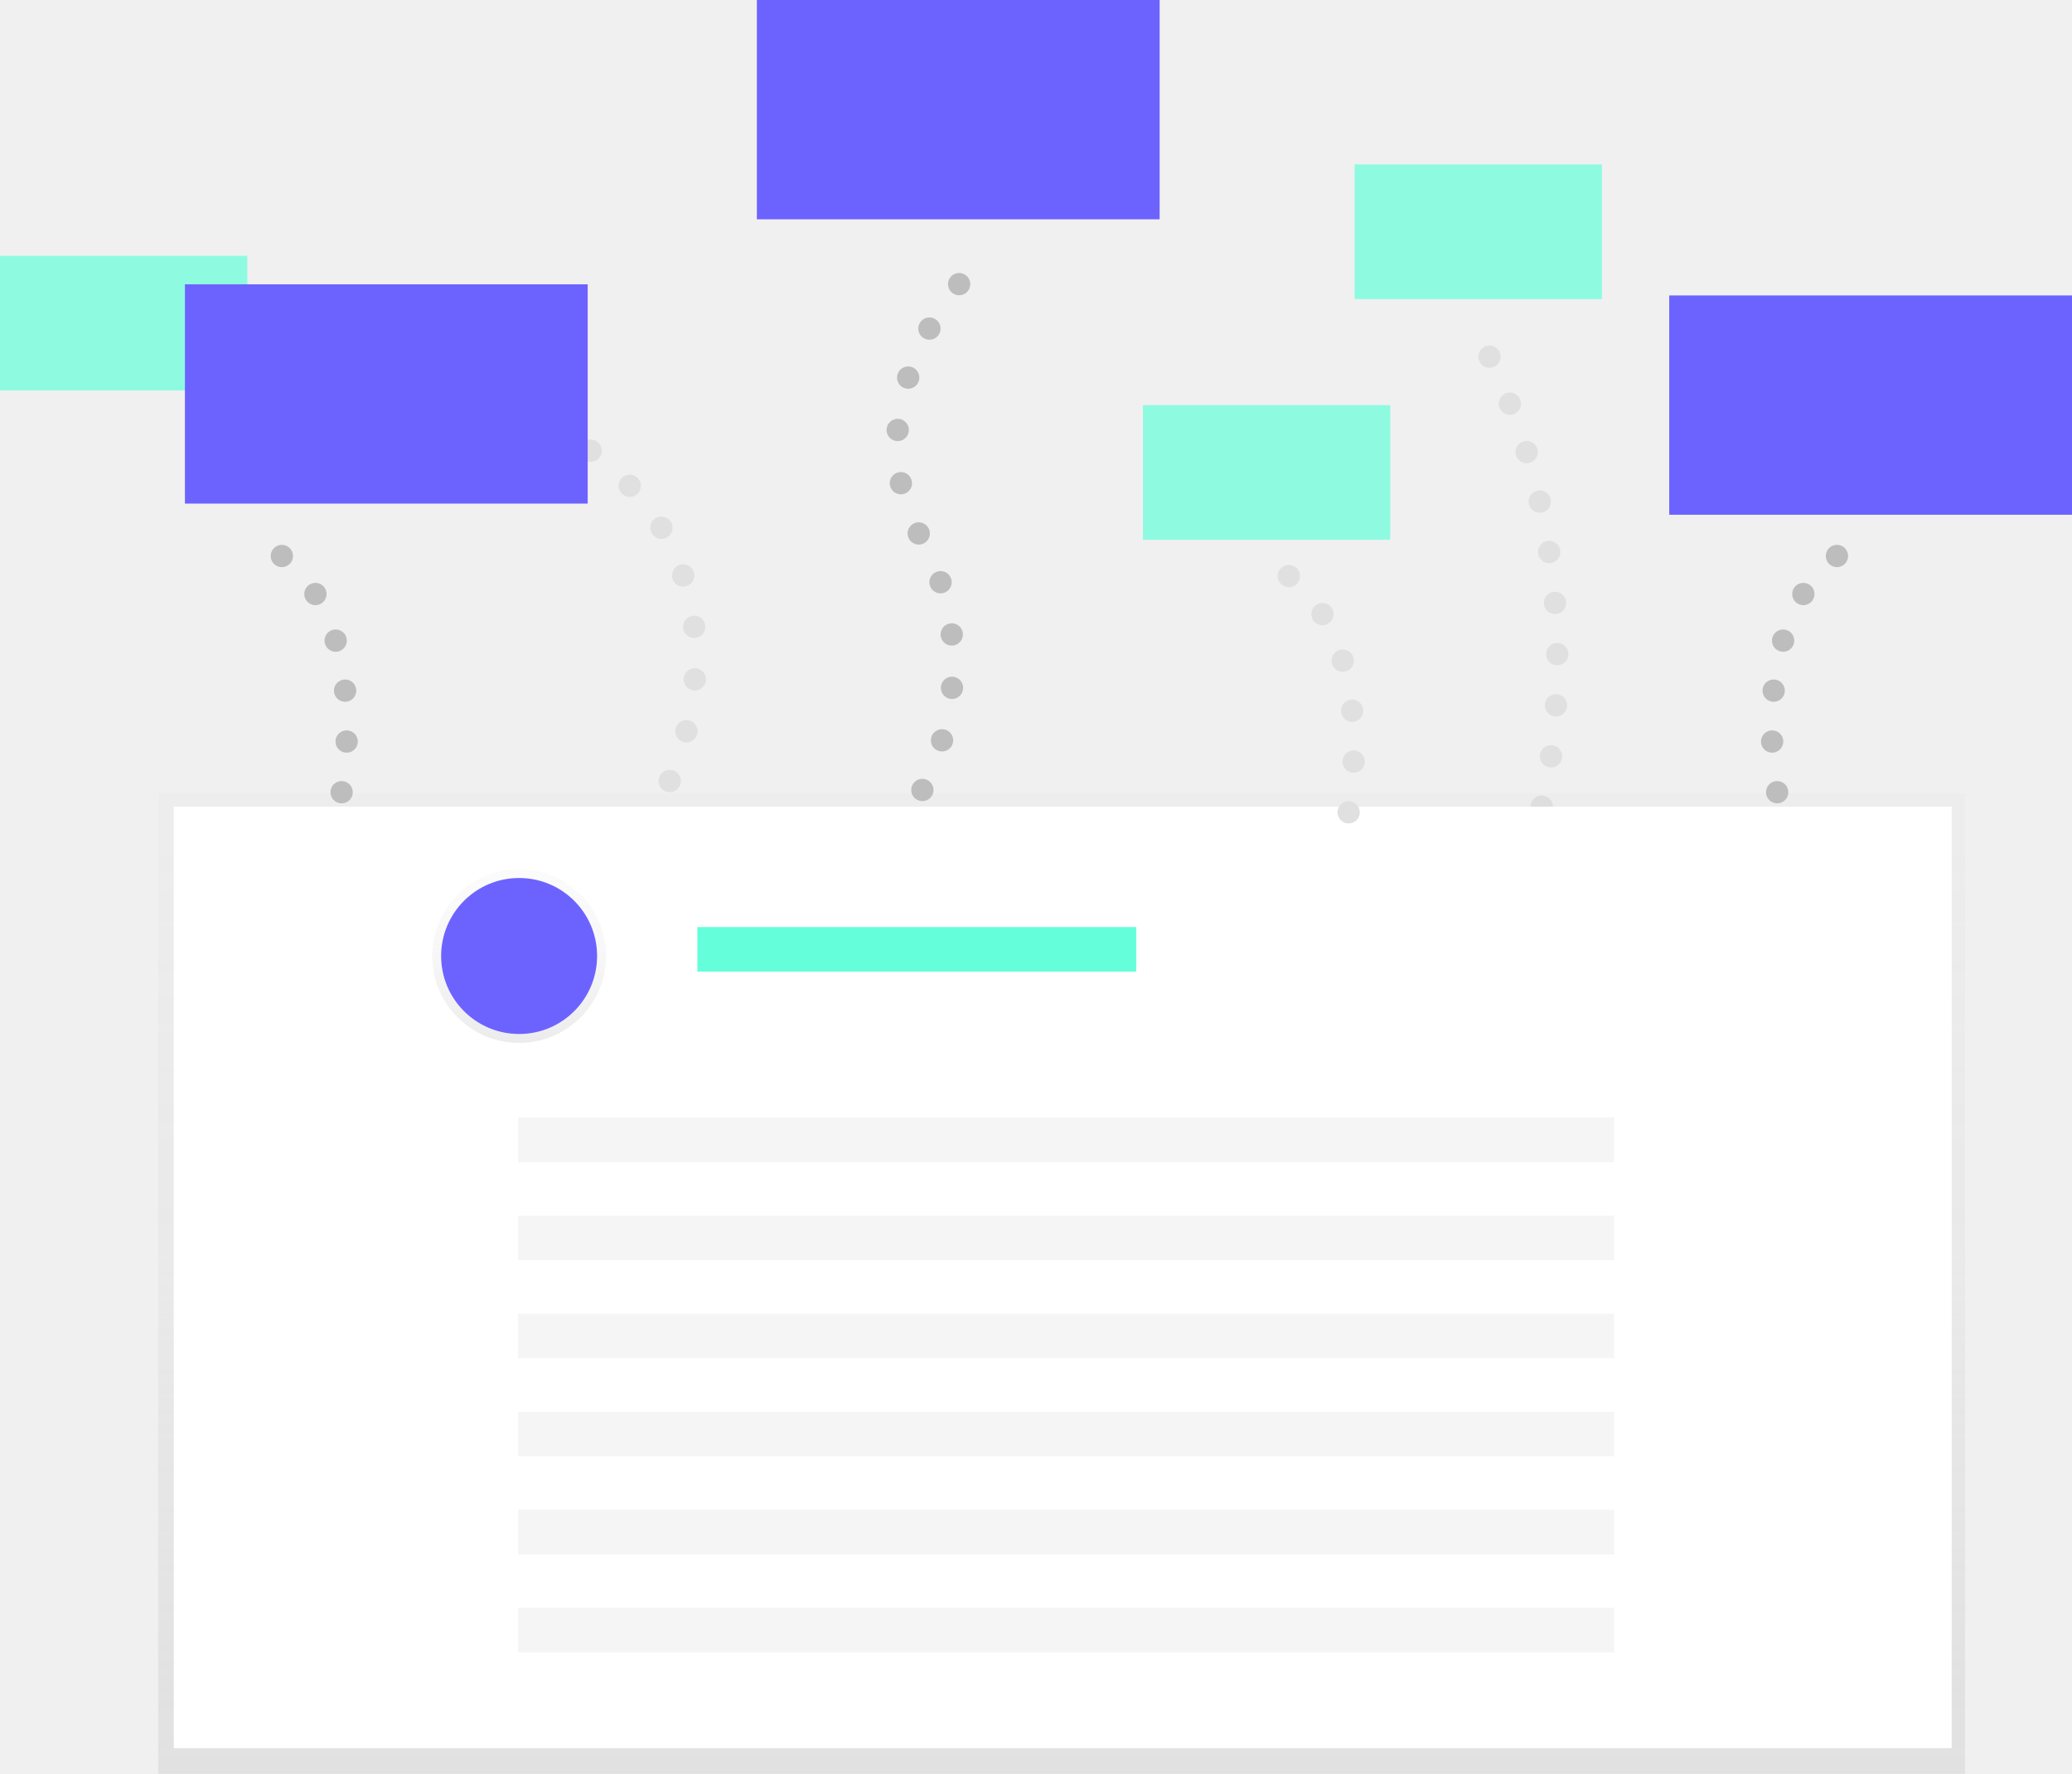
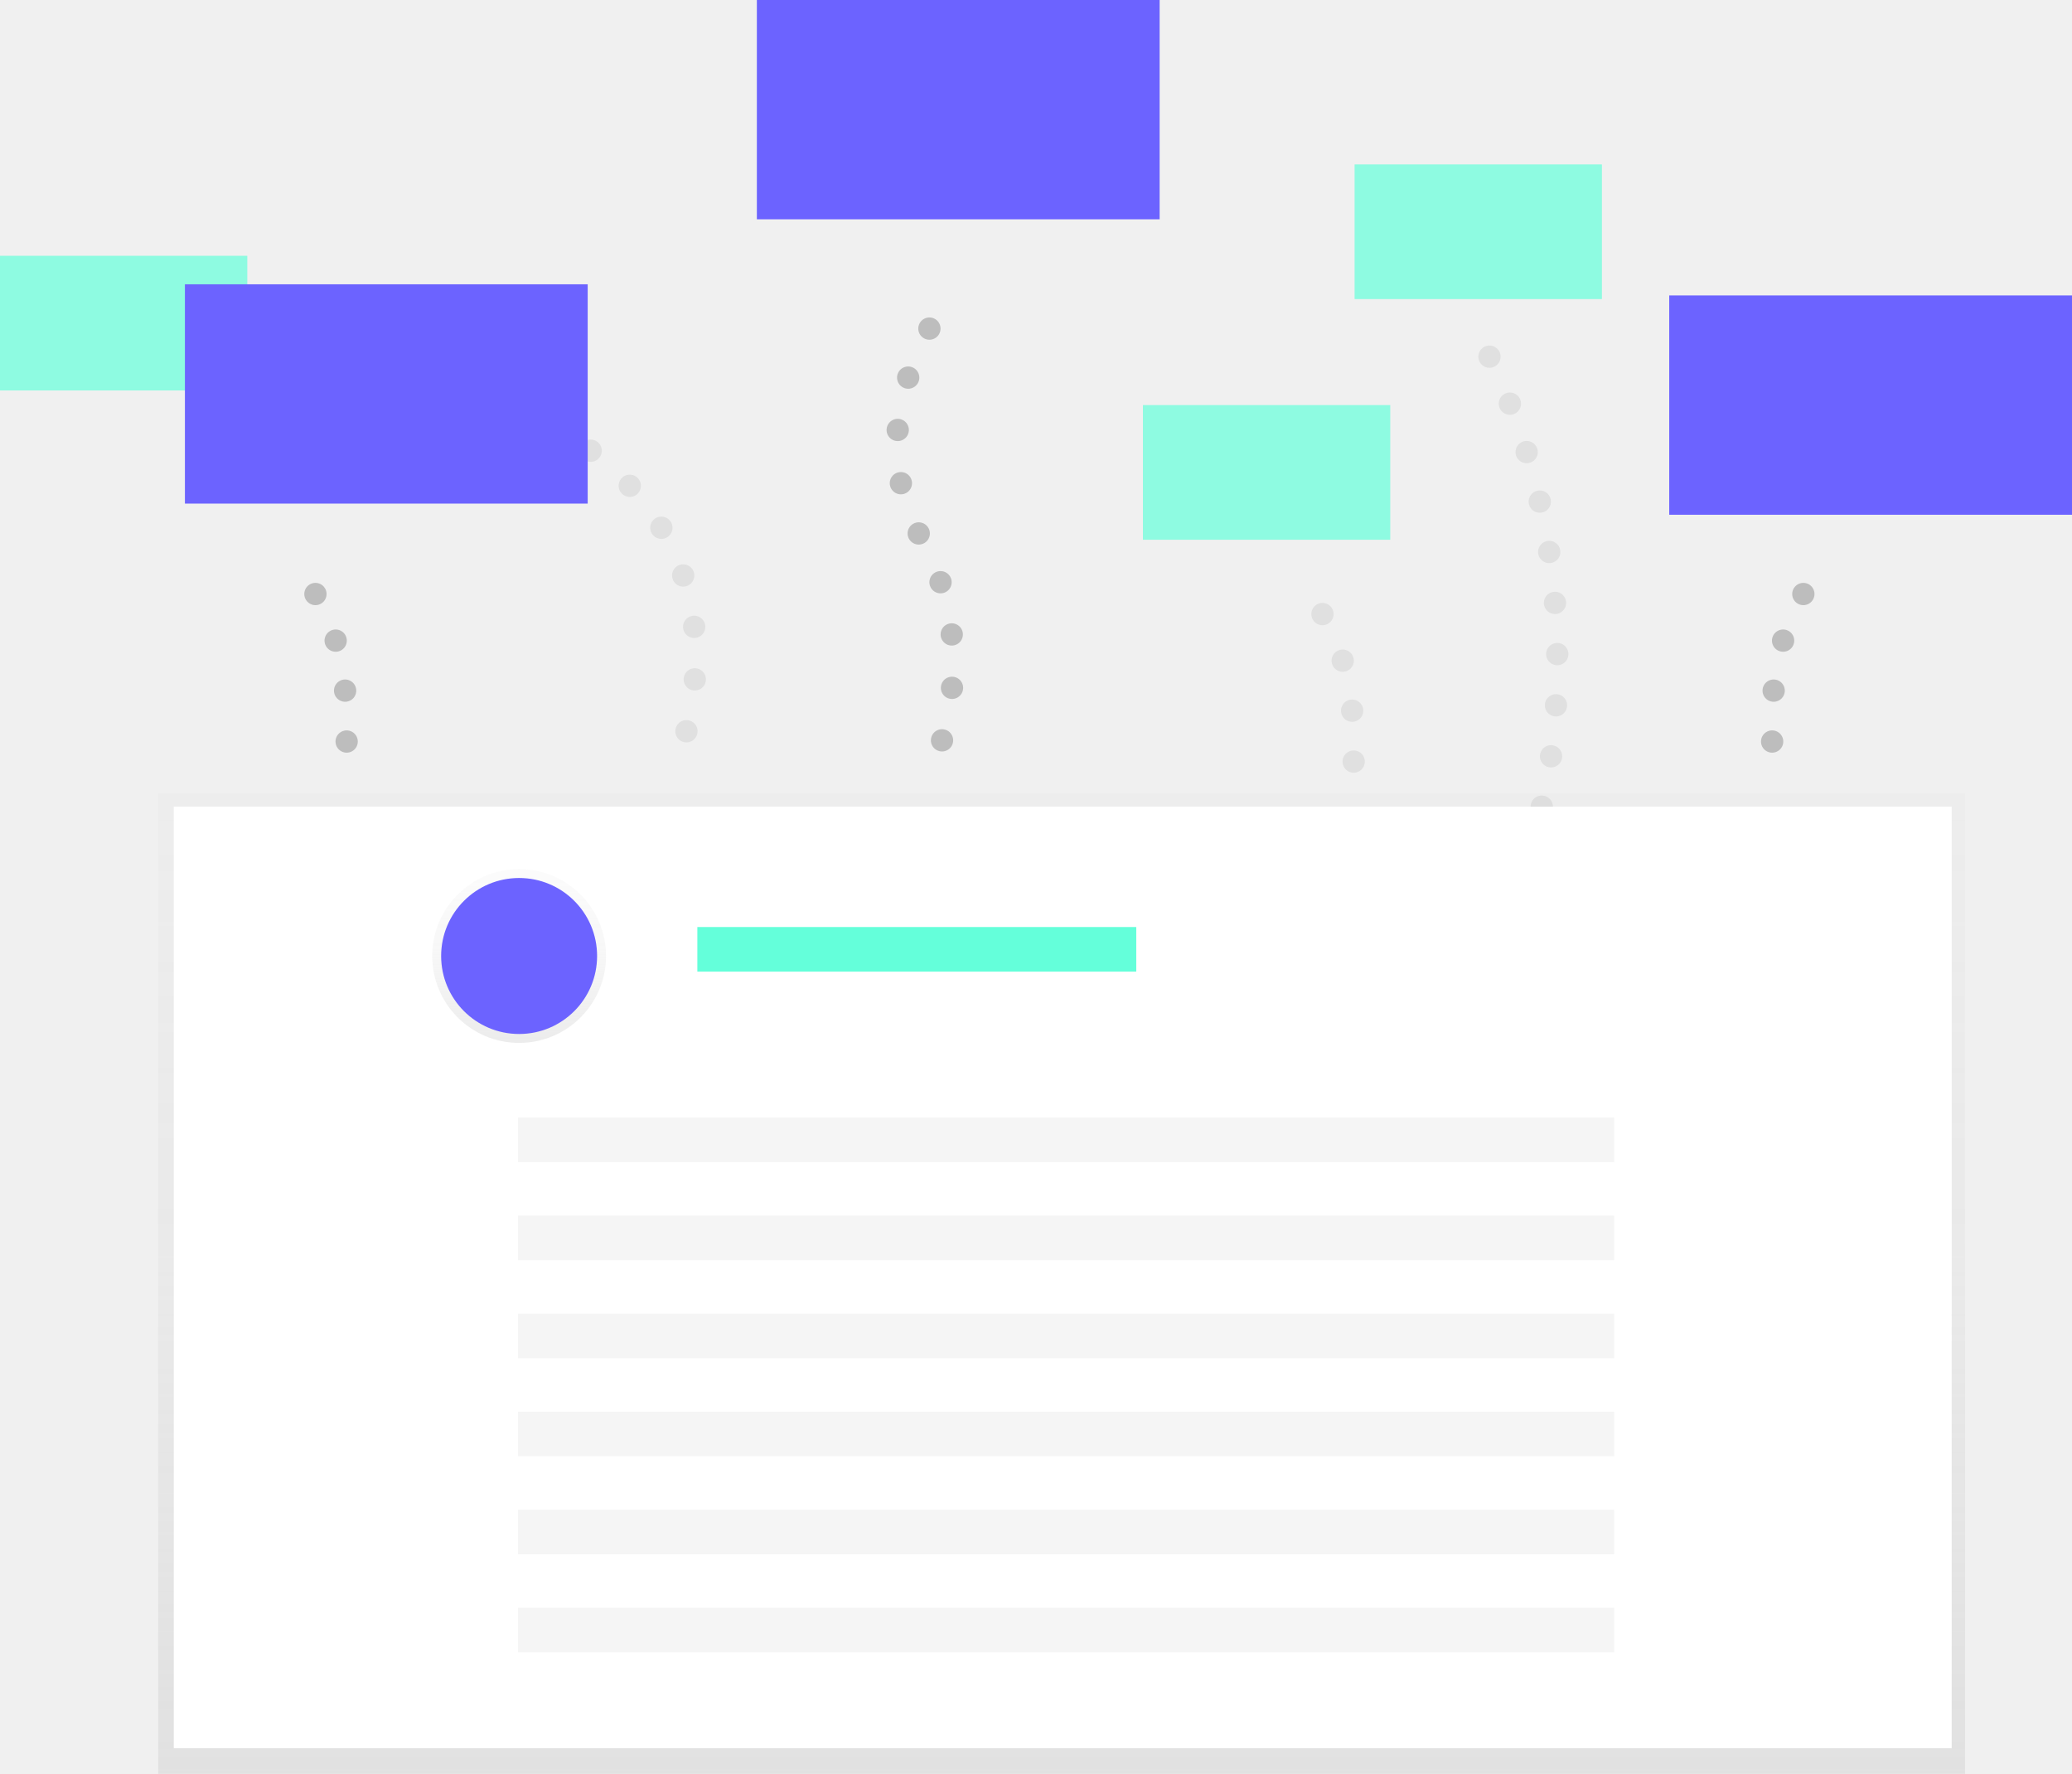
- <svg xmlns="http://www.w3.org/2000/svg" xmlns:xlink="http://www.w3.org/1999/xlink" id="3cb0c07a-f133-46d2-a6b2-dad528c8be8f" data-name="Layer 1" viewBox="0 0 930 796">
+ <svg xmlns="http://www.w3.org/2000/svg" xmlns:xlink="http://www.w3.org/1999/xlink" data-name="Layer 1" viewBox="0 0 930 796">
  <defs>
-     <linearGradient id="f5001a13-cfe6-4c8f-88a7-1ed26db83ffd" x1="476.5" y1="796" x2="476.5" y2="356" gradientUnits="userSpaceOnUse">
-       <stop offset="0" stop-color="#b3b3b3" stop-opacity="0.25" />
-       <stop offset="0.54" stop-color="#b3b3b3" stop-opacity="0.1" />
-       <stop offset="1" stop-color="#b3b3b3" stop-opacity="0.05" />
+     <linearGradient id="a" x1="476.5" y1="796" x2="476.5" y2="356" gradientUnits="userSpaceOnUse">
+       <stop offset="0" stop-color="#b3b3b3" stop-opacity=".25" />
+       <stop offset=".54" stop-color="#b3b3b3" stop-opacity=".1" />
+       <stop offset="1" stop-color="#b3b3b3" stop-opacity=".05" />
    </linearGradient>
-     <linearGradient id="78373005-7475-4e76-bc76-3e27e6664849" x1="233" y1="468" x2="233" y2="390" xlink:href="#f5001a13-cfe6-4c8f-88a7-1ed26db83ffd" />
+     <linearGradient id="b" x1="233" y1="468" x2="233" y2="390" xlink:href="#a" />
  </defs>
-   <path d="M827,414s28-104-28-211" transform="translate(-135 -52)" fill="none" stroke="#e0e0e0" stroke-linecap="round" stroke-linejoin="round" stroke-width="10" stroke-dasharray="0 23" />
-   <line x1="300.59" y1="350.5" x2="300.59" y2="350.5" fill="none" stroke="#e0e0e0" stroke-linecap="round" stroke-linejoin="round" stroke-width="10" />
-   <path d="M443.1,380.15c9.88-40.36,12.83-124.5-117.66-160.22" transform="translate(-135 -52)" fill="none" stroke="#e0e0e0" stroke-linecap="round" stroke-linejoin="round" stroke-width="10" stroke-dasharray="0 23.61" />
-   <line x1="179" y1="165" x2="179" y2="165" fill="none" stroke="#e0e0e0" stroke-linecap="round" stroke-linejoin="round" stroke-width="10" />
-   <rect x="71" y="356" width="811" height="440" fill="url(#f5001a13-cfe6-4c8f-88a7-1ed26db83ffd)" />
-   <rect x="78" y="362" width="798" height="422.5" fill="#fff" />
-   <circle cx="233" cy="429" r="39" fill="url(#78373005-7475-4e76-bc76-3e27e6664849)" />
+   <path d="M692 362s28-104-28-211" fill="none" stroke="#e0e0e0" stroke-linecap="round" stroke-linejoin="round" stroke-width="10" stroke-dasharray="0 23" />
+   <path d="M308.1 328.15c9.88-40.36 12.83-124.5-117.66-160.22" fill="none" stroke="#e0e0e0" stroke-linecap="round" stroke-linejoin="round" stroke-width="10" stroke-dasharray="0 23.61" />
+   <path fill="url(#a)" d="M71 356h811v440H71z" />
+   <path fill="#fff" d="M78 362h798v422.5H78z" />
+   <circle cx="233" cy="429" r="39" fill="url(#b)" />
  <circle cx="233" cy="429" r="35" fill="#6C63FF" />
-   <rect x="313" y="416" width="197" height="20" fill="#64ffda" />
-   <rect x="232.5" y="545.5" width="492" height="20" fill="#f5f5f5" />
-   <rect x="232.5" y="501.5" width="492" height="20" fill="#f5f5f5" />
-   <rect x="232.5" y="589.5" width="492" height="20" fill="#f5f5f5" />
-   <rect x="232.5" y="633.5" width="492" height="20" fill="#f5f5f5" />
-   <rect x="232.5" y="677.5" width="492" height="20" fill="#f5f5f5" />
-   <rect x="232.5" y="721.5" width="492" height="20" fill="#f5f5f5" />
-   <line x1="153.33" y1="355.5" x2="153.33" y2="355.5" fill="none" stroke="#bdbdbd" stroke-linecap="round" stroke-linejoin="round" stroke-width="10" />
-   <path d="M290.59,384.76c.76-21.62-1.88-53.94-20.78-75.41" transform="translate(-135 -52)" fill="none" stroke="#bdbdbd" stroke-linecap="round" stroke-linejoin="round" stroke-width="10" stroke-dasharray="0 22.87" />
-   <line x1="126.5" y1="249.5" x2="126.5" y2="249.5" fill="none" stroke="#bdbdbd" stroke-linecap="round" stroke-linejoin="round" stroke-width="10" />
-   <line x1="605.33" y1="364.5" x2="605.33" y2="364.5" fill="none" stroke="#e0e0e0" stroke-linecap="round" stroke-linejoin="round" stroke-width="10" />
-   <path d="M742.59,393.76c.76-21.62-1.88-53.94-20.78-75.41" transform="translate(-135 -52)" fill="none" stroke="#e0e0e0" stroke-linecap="round" stroke-linejoin="round" stroke-width="10" stroke-dasharray="0 22.87" />
-   <line x1="578.5" y1="258.5" x2="578.5" y2="258.5" fill="none" stroke="#e0e0e0" stroke-linecap="round" stroke-linejoin="round" stroke-width="10" />
-   <line x1="797.67" y1="355.5" x2="797.67" y2="355.5" fill="none" stroke="#bdbdbd" stroke-linecap="round" stroke-linejoin="round" stroke-width="10" />
-   <path d="M930.41,384.76c-.76-21.62,1.88-53.94,20.78-75.41" transform="translate(-135 -52)" fill="none" stroke="#bdbdbd" stroke-linecap="round" stroke-linejoin="round" stroke-width="10" stroke-dasharray="0 22.87" />
-   <line x1="824.5" y1="249.5" x2="824.5" y2="249.5" fill="none" stroke="#bdbdbd" stroke-linecap="round" stroke-linejoin="round" stroke-width="10" />
-   <rect y="114.78" width="111" height="60.43" fill="#64ffda" opacity="0.7" />
-   <rect x="608" y="73.78" width="111" height="60.43" fill="#64ffda" opacity="0.7" />
-   <rect x="513" y="181.78" width="111" height="60.43" fill="#64ffda" opacity="0.7" />
-   <rect x="83" y="127.58" width="180.78" height="98.41" fill="#6C63FF" />
-   <rect x="749.22" y="132.58" width="180.78" height="98.41" fill="#6C63FF" />
-   <rect x="339.71" width="180.78" height="98.41" fill="#6C63FF" />
-   <line x1="414" y1="354.5" x2="414" y2="354.5" fill="none" stroke="#bdbdbd" stroke-linecap="round" stroke-linejoin="round" stroke-width="10" />
-   <path d="M557.82,384.22c6.13-21.36,10.12-55.49-9.32-90.72-24-43.51-2.42-85.9,9.85-104.36" transform="translate(-135 -52)" fill="none" stroke="#bdbdbd" stroke-linecap="round" stroke-linejoin="round" stroke-width="10" stroke-dasharray="0 24.01" />
-   <line x1="430.5" y1="127.5" x2="430.5" y2="127.5" fill="none" stroke="#bdbdbd" stroke-linecap="round" stroke-linejoin="round" stroke-width="10" />
+   <path fill="#64ffda" d="M313 416h197v20H313z" />
+   <path fill="#f5f5f5" d="M232.5 545.5h492v20h-492zm0-44h492v20h-492zm0 88h492v20h-492zm0 44h492v20h-492zm0 44h492v20h-492zm0 44h492v20h-492z" />
+   <path d="M155.59 332.76c.76-21.62-1.88-53.94-20.78-75.41" fill="none" stroke="#bdbdbd" stroke-linecap="round" stroke-linejoin="round" stroke-width="10" stroke-dasharray="0 22.87" />
+   <path d="M607.59 341.76c.76-21.62-1.88-53.94-20.78-75.41" fill="none" stroke="#e0e0e0" stroke-linecap="round" stroke-linejoin="round" stroke-width="10" stroke-dasharray="0 22.87" />
+   <path d="M795.41 332.76c-.76-21.62 1.88-53.94 20.78-75.41" fill="none" stroke="#bdbdbd" stroke-linecap="round" stroke-linejoin="round" stroke-width="10" stroke-dasharray="0 22.87" />
+   <path fill="#64ffda" opacity=".7" d="M0 114.78h111v60.43H0zm608-41h111v60.43H608zm-95 108h111v60.43H513z" />
+   <path fill="#6C63FF" d="M83 127.58h180.78v98.41H83zm666.22 5H930v98.41H749.22zM339.71 0h180.78v98.41H339.71z" />
+   <path d="M422.82 332.22c6.13-21.36 10.12-55.49-9.32-90.72-24-43.51-2.42-85.9 9.85-104.36" fill="none" stroke="#bdbdbd" stroke-linecap="round" stroke-linejoin="round" stroke-width="10" stroke-dasharray="0 24.01" />
</svg>
